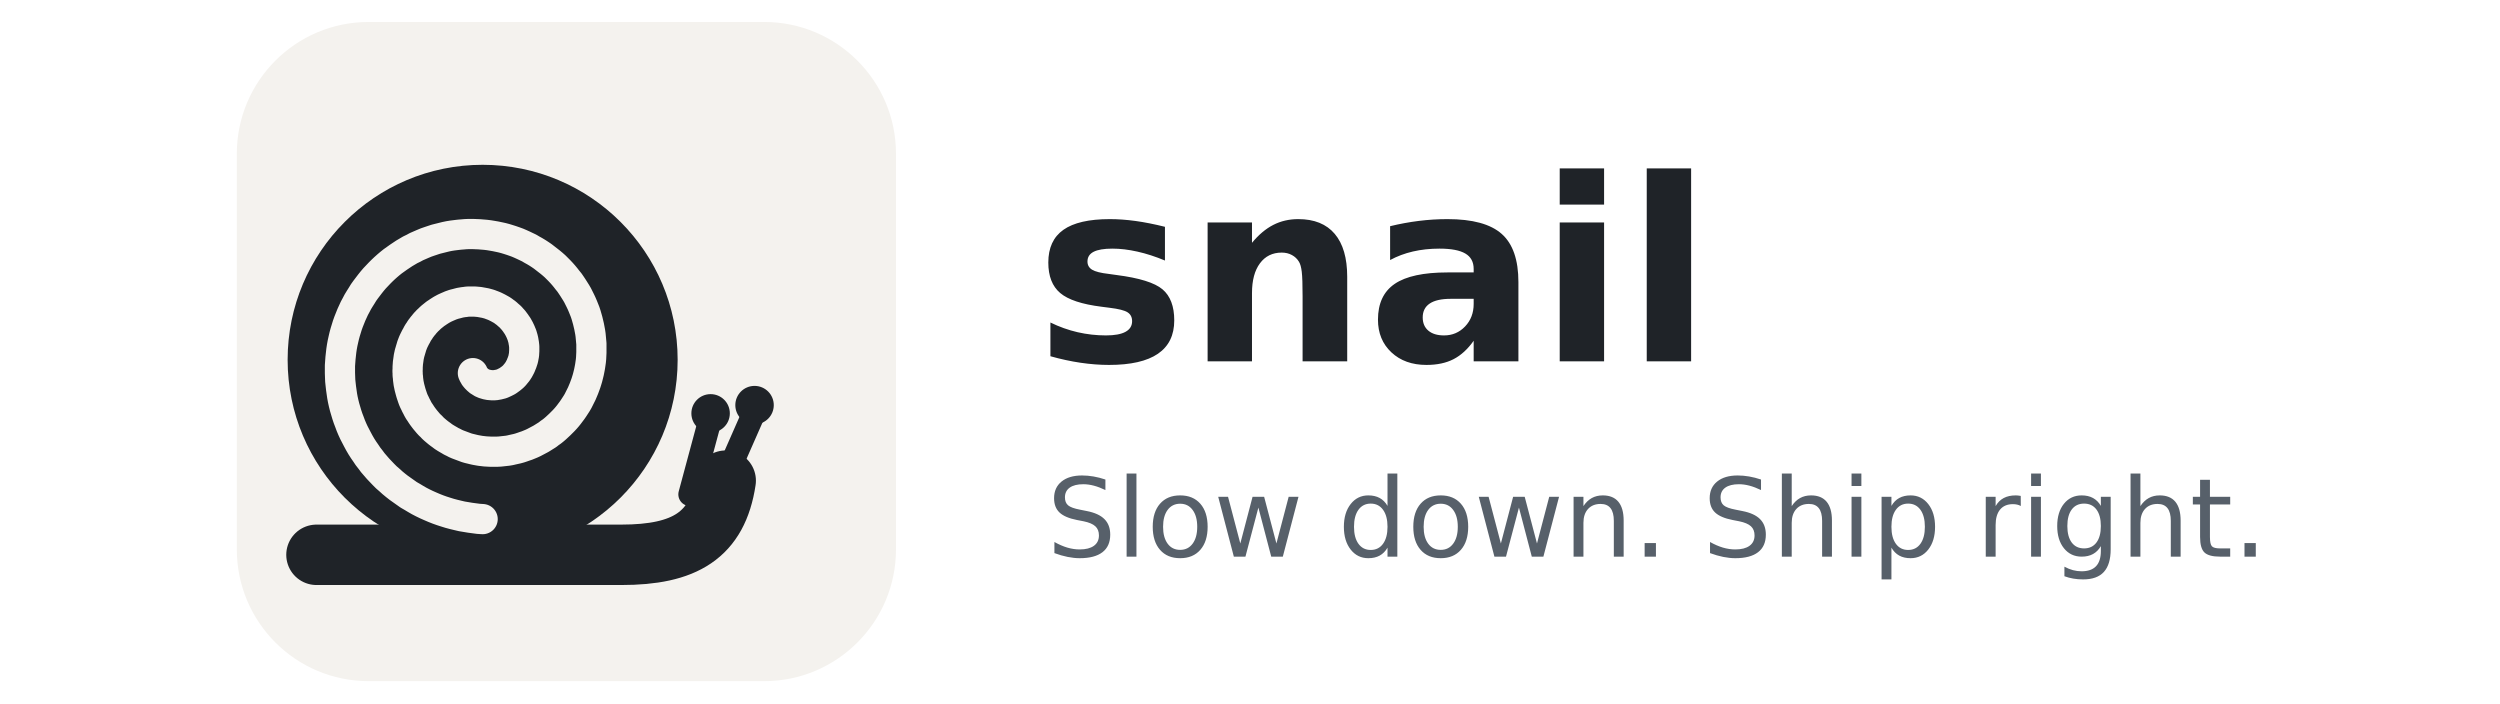
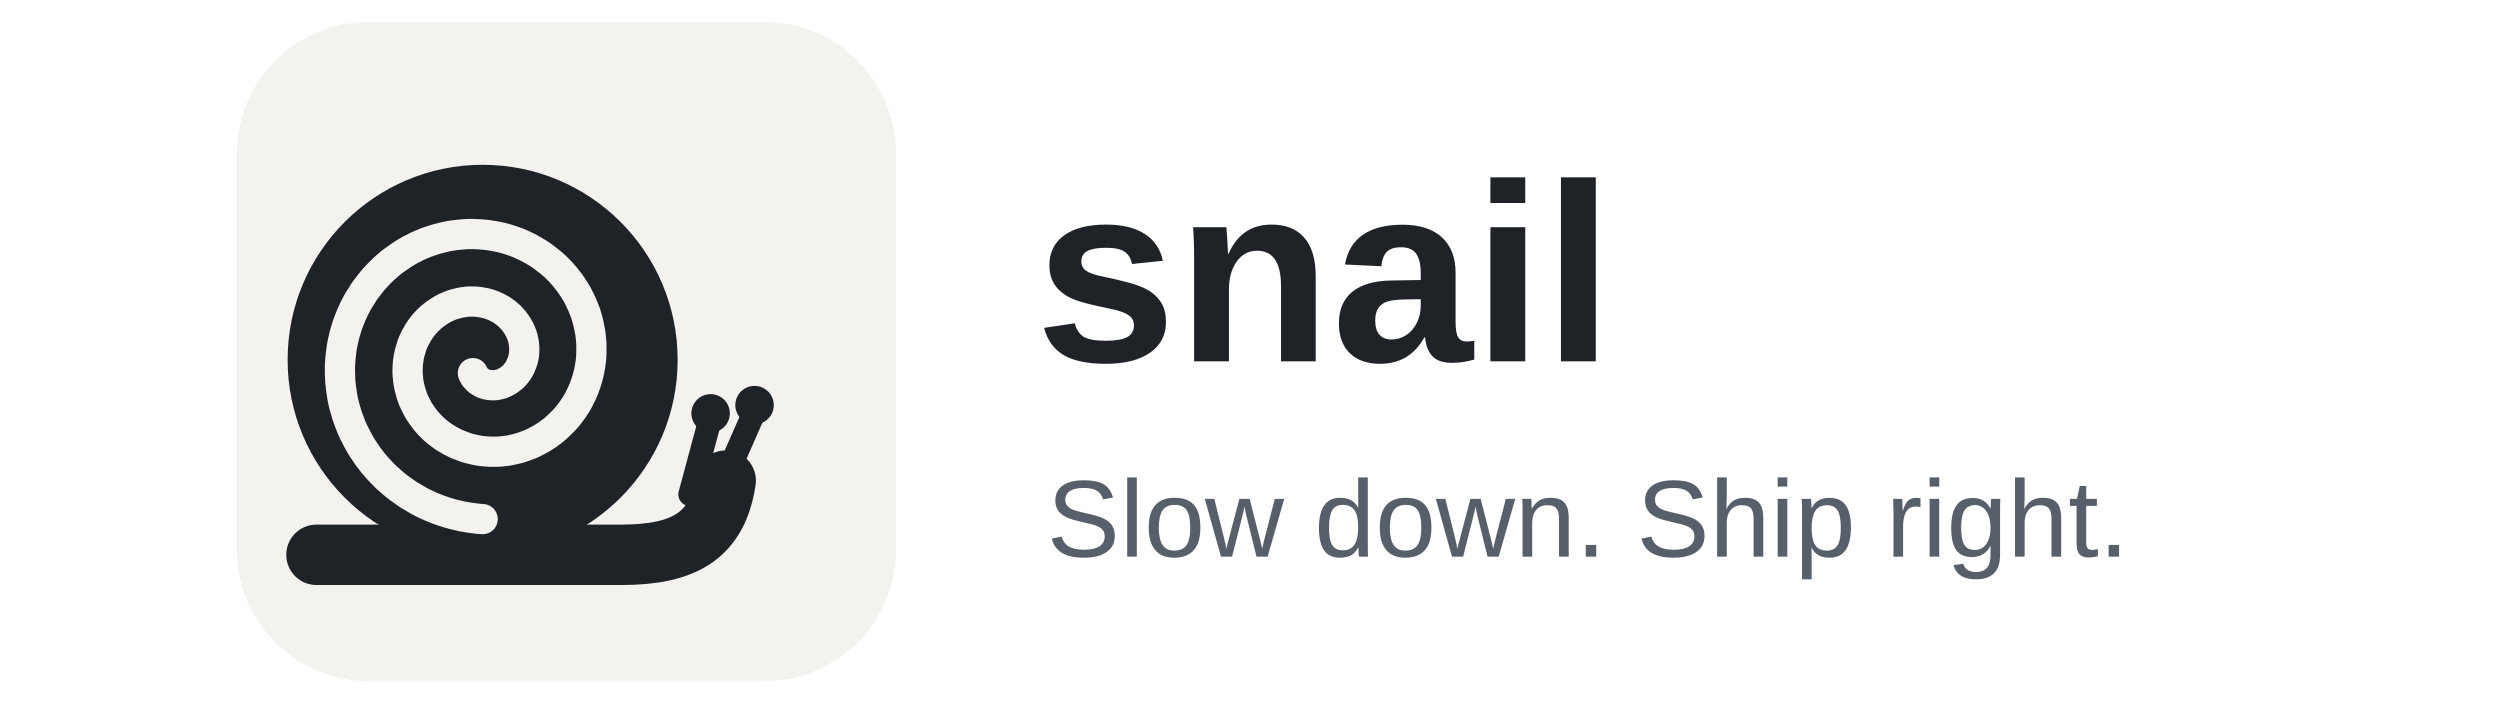
<svg xmlns="http://www.w3.org/2000/svg" width="1280" height="360" viewBox="0 0 1280 360">
  <g transform="translate(110,0) scale(0.703125)">
    <rect x="16" y="16" width="480" height="480" rx="96" fill="#f4f2ee" />
    <g fill="none" stroke="#1f2328" stroke-linecap="round" stroke-linejoin="round">
      <circle cx="195" cy="262" r="142" fill="#1f2328" stroke="none" />
      <path d="M 74,404 L 296,404 C 342,404 366,390 372,350" stroke-width="44" />
      <path d="M 370,352 L 392,302 M 346,360 L 360,308" stroke-width="17" />
      <circle cx="393" cy="295" r="14" fill="#1f2328" stroke="none" />
      <circle cx="361" cy="301" r="14" fill="#1f2328" stroke="none" />
      <path d="M 195.0,378.0 L 191.9,377.8 L 188.9,377.4 L 185.9,377.0 L 182.9,376.5 L 179.9,376.0 L 176.9,375.3 L 174.0,374.6 L 171.0,373.8 L 168.1,372.9 L 165.3,372.0 L 162.5,371.0 L 159.7,369.9 L 156.9,368.7 L 154.2,367.5 L 151.5,366.2 L 148.8,364.8 L 146.2,363.3 L 143.7,361.8 L 141.1,360.3 L 138.7,358.6 L 136.3,356.9 L 133.9,355.2 L 131.6,353.4 L 129.3,351.5 L 127.1,349.5 L 124.9,347.6 L 122.8,345.5 L 120.8,343.4 L 118.8,341.3 L 116.9,339.1 L 115.0,336.9 L 113.3,334.6 L 111.5,332.3 L 109.9,329.9 L 108.3,327.6 L 106.7,325.1 L 105.3,322.7 L 103.9,320.1 L 102.6,317.6 L 101.3,315.1 L 100.1,312.5 L 99.0,309.9 L 98.0,307.2 L 97.0,304.6 L 96.1,301.9 L 95.3,299.2 L 94.5,296.5 L 93.8,293.7 L 93.2,291.0 L 92.7,288.3 L 92.3,285.5 L 91.9,282.7 L 91.6,280.0 L 91.3,277.2 L 91.2,274.5 L 91.1,271.7 L 91.1,268.9 L 91.1,266.2 L 91.3,263.4 L 91.5,260.7 L 91.8,258.0 L 92.1,255.3 L 92.5,252.6 L 93.0,249.9 L 93.6,247.2 L 94.2,244.6 L 94.9,242.0 L 95.7,239.4 L 96.5,236.8 L 97.4,234.3 L 98.4,231.8 L 99.4,229.3 L 100.5,226.9 L 101.6,224.5 L 102.9,222.1 L 104.1,219.8 L 105.5,217.5 L 106.9,215.3 L 108.3,213.0 L 109.8,210.9 L 111.4,208.8 L 113.0,206.7 L 114.6,204.7 L 116.3,202.7 L 118.1,200.8 L 119.9,198.9 L 121.7,197.1 L 123.6,195.3 L 125.5,193.6 L 127.5,191.9 L 129.5,190.3 L 131.6,188.8 L 133.7,187.3 L 135.8,185.9 L 137.9,184.5 L 140.1,183.2 L 142.3,181.9 L 144.6,180.8 L 146.8,179.6 L 149.1,178.6 L 151.4,177.6 L 153.8,176.6 L 156.1,175.8 L 158.5,175.0 L 160.9,174.2 L 163.3,173.6 L 165.7,173.0 L 168.1,172.4 L 170.5,171.9 L 173.0,171.5 L 175.4,171.2 L 177.9,170.9 L 180.3,170.7 L 182.7,170.5 L 185.2,170.4 L 187.6,170.4 L 190.0,170.5 L 192.5,170.6 L 194.9,170.8 L 197.3,171.0 L 199.7,171.3 L 202.1,171.7 L 204.4,172.1 L 206.8,172.6 L 209.1,173.1 L 211.4,173.7 L 213.7,174.4 L 215.9,175.1 L 218.2,175.9 L 220.4,176.7 L 222.5,177.6 L 224.7,178.6 L 226.8,179.6 L 228.9,180.6 L 230.9,181.8 L 232.9,182.9 L 234.9,184.1 L 236.9,185.4 L 238.8,186.7 L 240.6,188.1 L 242.4,189.5 L 244.2,190.9 L 246.0,192.4 L 247.7,193.9 L 249.3,195.5 L 250.9,197.1 L 252.5,198.8 L 254.0,200.5 L 255.4,202.2 L 256.8,204.0 L 258.2,205.7 L 259.5,207.6 L 260.7,209.4 L 261.9,211.3 L 263.1,213.2 L 264.2,215.1 L 265.2,217.1 L 266.2,219.1 L 267.1,221.0 L 268.0,223.1 L 268.8,225.1 L 269.6,227.1 L 270.3,229.2 L 270.9,231.3 L 271.5,233.4 L 272.0,235.5 L 272.5,237.6 L 272.9,239.7 L 273.3,241.8 L 273.6,243.9 L 273.8,246.0 L 274.0,248.2 L 274.2,250.3 L 274.2,252.4 L 274.2,254.5 L 274.2,256.6 L 274.1,258.7 L 274.0,260.8 L 273.8,262.9 L 273.5,265.0 L 273.2,267.0 L 272.8,269.1 L 272.4,271.1 L 271.9,273.1 L 271.4,275.1 L 270.8,277.1 L 270.2,279.0 L 269.5,280.9 L 268.8,282.8 L 268.0,284.7 L 267.2,286.6 L 266.3,288.4 L 265.4,290.2 L 264.5,292.0 L 263.5,293.7 L 262.4,295.4 L 261.3,297.1 L 260.2,298.7 L 259.0,300.3 L 257.8,301.9 L 256.6,303.4 L 255.3,304.9 L 254.0,306.3 L 252.6,307.7 L 251.2,309.1 L 249.8,310.4 L 248.4,311.7 L 246.9,313.0 L 245.4,314.2 L 243.8,315.3 L 242.3,316.5 L 240.7,317.5 L 239.1,318.5 L 237.5,319.5 L 235.8,320.4 L 234.1,321.3 L 232.4,322.2 L 230.7,323.0 L 229.0,323.7 L 227.3,324.4 L 225.5,325.0 L 223.8,325.6 L 222.0,326.2 L 220.2,326.7 L 218.4,327.1 L 216.6,327.5 L 214.9,327.9 L 213.1,328.2 L 211.3,328.4 L 209.5,328.6 L 207.6,328.8 L 205.8,328.9 L 204.1,328.9 L 202.3,328.9 L 200.5,328.9 L 198.7,328.8 L 196.9,328.7 L 195.2,328.5 L 193.4,328.3 L 191.7,328.0 L 190.0,327.7 L 188.2,327.3 L 186.6,326.9 L 184.9,326.5 L 183.2,326.0 L 181.6,325.4 L 180.0,324.8 L 178.4,324.2 L 176.8,323.6 L 175.2,322.9 L 173.7,322.1 L 172.2,321.4 L 170.7,320.5 L 169.3,319.7 L 167.8,318.8 L 166.4,317.9 L 165.1,316.9 L 163.7,315.9 L 162.4,314.9 L 161.2,313.9 L 159.9,312.8 L 158.7,311.7 L 157.6,310.5 L 156.4,309.4 L 155.3,308.2 L 154.3,307.0 L 153.2,305.7 L 152.2,304.4 L 151.3,303.2 L 150.4,301.9 L 149.5,300.5 L 148.6,299.2 L 147.8,297.8 L 147.1,296.4 L 146.4,295.1 L 145.7,293.6 L 145.0,292.2 L 144.4,290.8 L 143.9,289.4 L 143.4,287.9 L 142.9,286.4 L 142.5,285.0 L 142.1,283.5 L 141.7,282.0 L 141.4,280.5 L 141.1,279.1 L 140.9,277.6 L 140.7,276.1 L 140.6,274.6 L 140.4,273.1 L 140.4,271.6 L 140.3,270.2 L 140.4,268.7 L 140.4,267.2 L 140.5,265.8 L 140.6,264.3 L 140.8,262.9 L 141.0,261.5 L 141.2,260.0 L 141.5,258.6 L 141.8,257.2 L 142.2,255.9 L 142.6,254.5 L 143.0,253.2 L 143.4,251.8 L 143.9,250.5 L 144.4,249.2 L 145.0,247.9 L 145.6,246.7 L 146.2,245.5 L 146.9,244.3 L 147.5,243.1 L 148.2,241.9 L 149.0,240.8 L 149.7,239.6 L 150.5,238.6 L 151.3,237.5 L 152.2,236.5 L 153.0,235.4 L 153.9,234.5 L 154.8,233.5 L 155.8,232.6 L 156.7,231.7 L 157.7,230.8 L 158.7,230.0 L 159.7,229.2 L 160.7,228.4 L 161.8,227.7 L 162.8,227.0 L 163.9,226.3 L 165.0,225.6 L 166.1,225.0 L 167.2,224.4 L 168.3,223.9 L 169.4,223.4 L 170.6,222.9 L 171.7,222.4 L 172.9,222.0 L 174.0,221.6 L 175.2,221.3 L 176.4,221.0 L 177.5,220.7 L 178.7,220.4 L 179.9,220.2 L 181.1,220.0 L 182.2,219.9 L 183.4,219.7 L 184.6,219.6 L 185.7,219.6 L 186.9,219.6 L 188.1,219.6 L 189.2,219.6 L 190.4,219.7 L 191.5,219.8 L 192.6,219.9 L 193.7,220.1 L 194.8,220.3 L 195.9,220.5 L 197.0,220.7 L 198.1,221.0 L 199.2,221.3 L 200.2,221.6 L 201.2,222.0 L 202.3,222.4 L 203.3,222.8 L 204.2,223.2 L 205.2,223.7 L 206.2,224.2 L 207.1,224.7 L 208.0,225.2 L 208.9,225.7 L 209.8,226.3 L 210.6,226.9 L 211.4,227.5 L 212.3,228.1 L 213.0,228.8 L 213.8,229.5 L 214.5,230.1 L 215.3,230.8 L 216.0,231.6 L 216.6,232.3 L 217.3,233.0 L 217.9,233.8 L 218.5,234.6 L 219.1,235.4 L 219.6,236.2 L 220.2,237.0 L 220.7,237.8 L 221.1,238.6 L 221.6,239.4 L 222.0,240.3 L 222.4,241.1 L 222.8,242.0 L 223.1,242.8 L 223.5,243.7 L 223.8,244.6 L 224.0,245.4 L 224.3,246.3 L 224.5,247.2 L 224.7,248.0 L 224.8,248.9 L 225.0,249.8 L 225.1,250.6 L 225.2,251.5 L 225.3,252.4 L 225.3,253.2 L 225.3,254.1 L 225.3,254.9 L 225.3,255.8 L 225.2,256.6 L 225.2,257.5 L 225.1,258.3 L 225.0,259.1 L 224.8,259.9 L 224.7,260.7 L 224.5,261.5 L 224.3,262.3 L 224.0,263.0 L 223.8,263.8 L 223.5,264.5 L 223.2,265.2 L 222.9,266.0 L 222.6,266.7 L 222.3,267.3 L 221.9,268.0 L 221.6,268.7 L 221.2,269.3 L 220.8,269.9 L 220.4,270.6 L 219.9,271.2 L 219.5,271.7 L 219.0,272.3 L 218.6,272.8 L 218.1,273.4 L 217.6,273.9 L 217.1,274.4 L 216.6,274.8 L 216.1,275.3 L 215.5,275.7 L 215.0,276.1 L 214.4,276.5 L 213.9,276.9 L 213.3,277.3 L 212.8,277.6 L 212.2,277.9 L 211.6,278.2 L 211.0,278.5 L 210.5,278.8 L 209.9,279.0 L 209.3,279.3 L 208.7,279.5 L 208.1,279.7 L 207.5,279.8 L 206.9,280.0 L 206.3,280.1 L 205.7,280.2 L 205.2,280.3 L 204.6,280.4 L 204.0,280.5 L 203.4,280.5 L 202.8,280.5 L 202.3,280.5 L 201.7,280.5 L 201.2,280.5 L 200.6,280.4 L 200.1,280.4 L 199.5,280.3 L 199.0,280.2 L 198.5,280.1 L 198.0,280.0 L 197.5,279.9 L 197.0,279.7 L 196.5,279.6 L 196.0,279.4 L 195.5,279.2 L 195.1,279.0 L 194.6,278.8 L 194.2,278.6 L 193.8,278.3 L 193.4,278.1 L 193.0,277.8 L 192.6,277.6 L 192.2,277.3 L 191.9,277.0 L 191.5,276.7 L 191.2,276.4 L 190.9,276.1 L 190.6,275.8 L 190.3,275.5 L 190.0,275.2 L 189.7,274.8 L 189.5,274.5 L 189.2,274.2 L 189.0,273.8 L 188.8,273.5 L 188.6,273.1 L 188.4,272.8 L 188.2,272.4 L 188.1,272.1 L 187.9,271.7" stroke="#f4f2ee" stroke-width="22" />
    </g>
  </g>
-   <text x="530" y="185" font-family="DejaVu Sans" font-weight="bold" font-size="130" fill="#1f2328">snail</text>
-   <text x="536" y="285" font-family="DejaVu Sans" font-size="56" fill="#57606a">Slow down. Ship right.</text>
+   <text x="530" y="185" font-family="Helvetica Neue, Arial, DejaVu Sans, sans-serif" font-weight="bold" font-size="130" fill="#1f2328">snail</text>
+   <text x="536" y="285" font-family="Helvetica Neue, Arial, DejaVu Sans, sans-serif" font-size="56" fill="#57606a">Slow down. Ship right.</text>
</svg>
